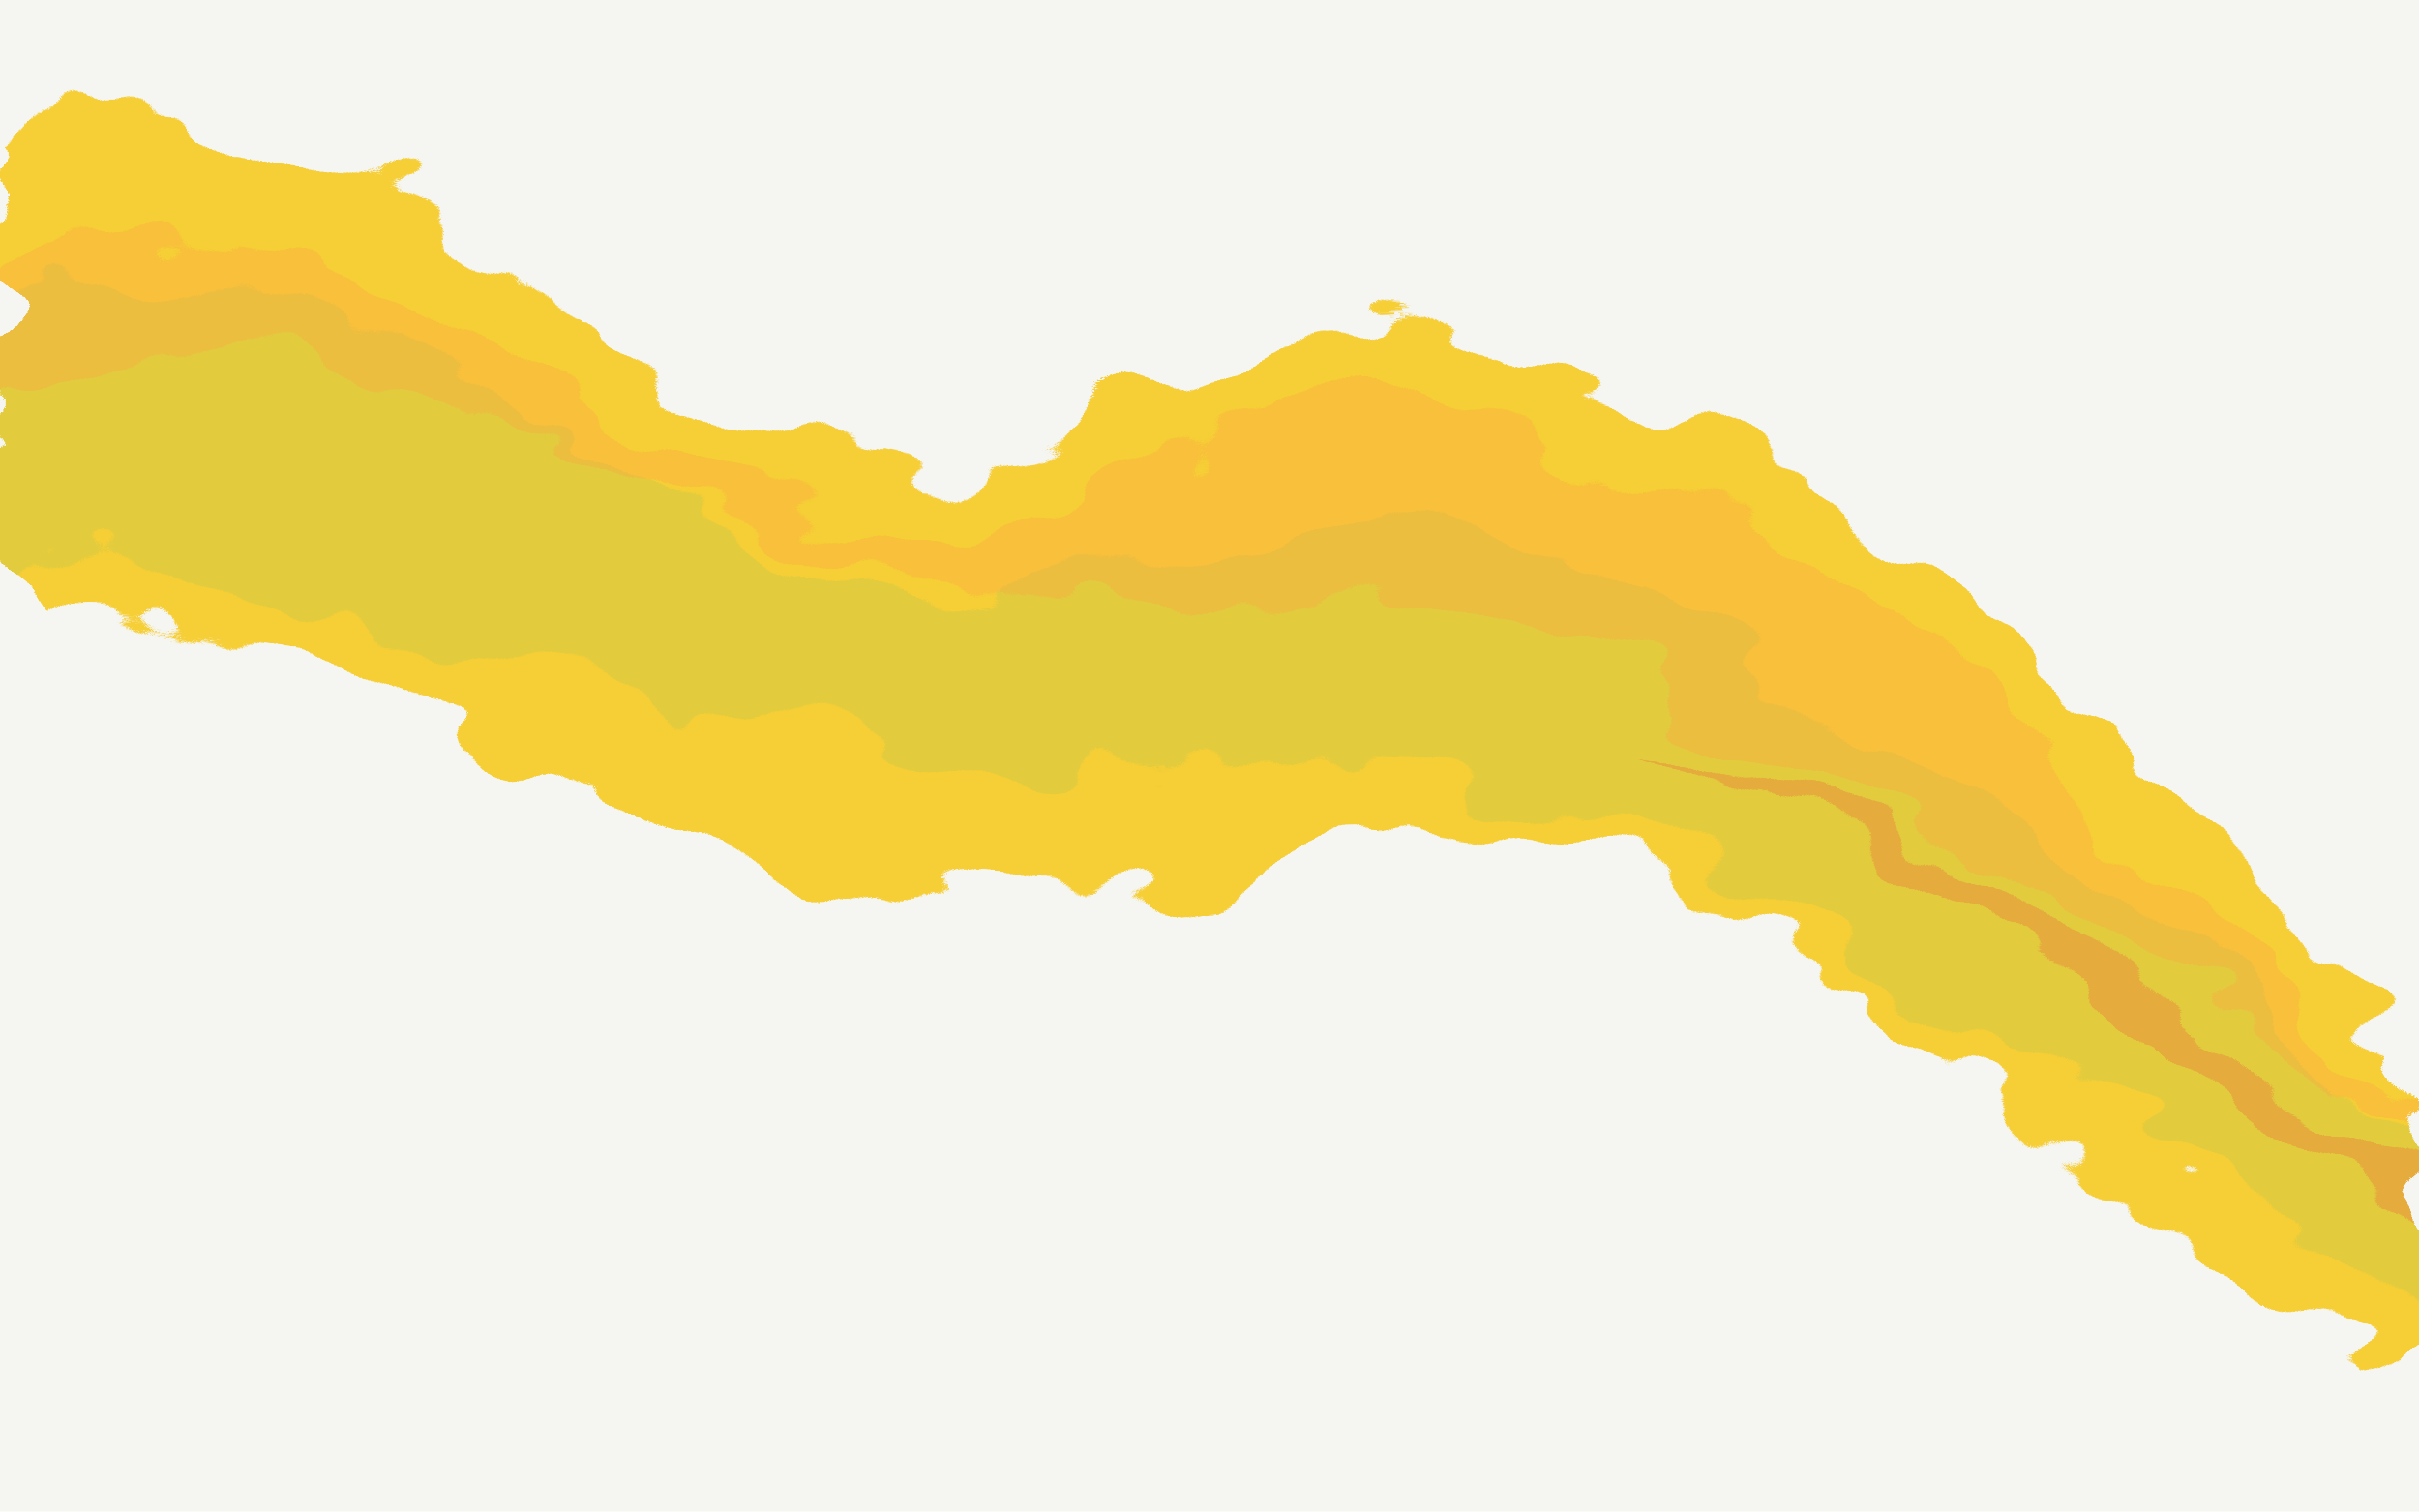
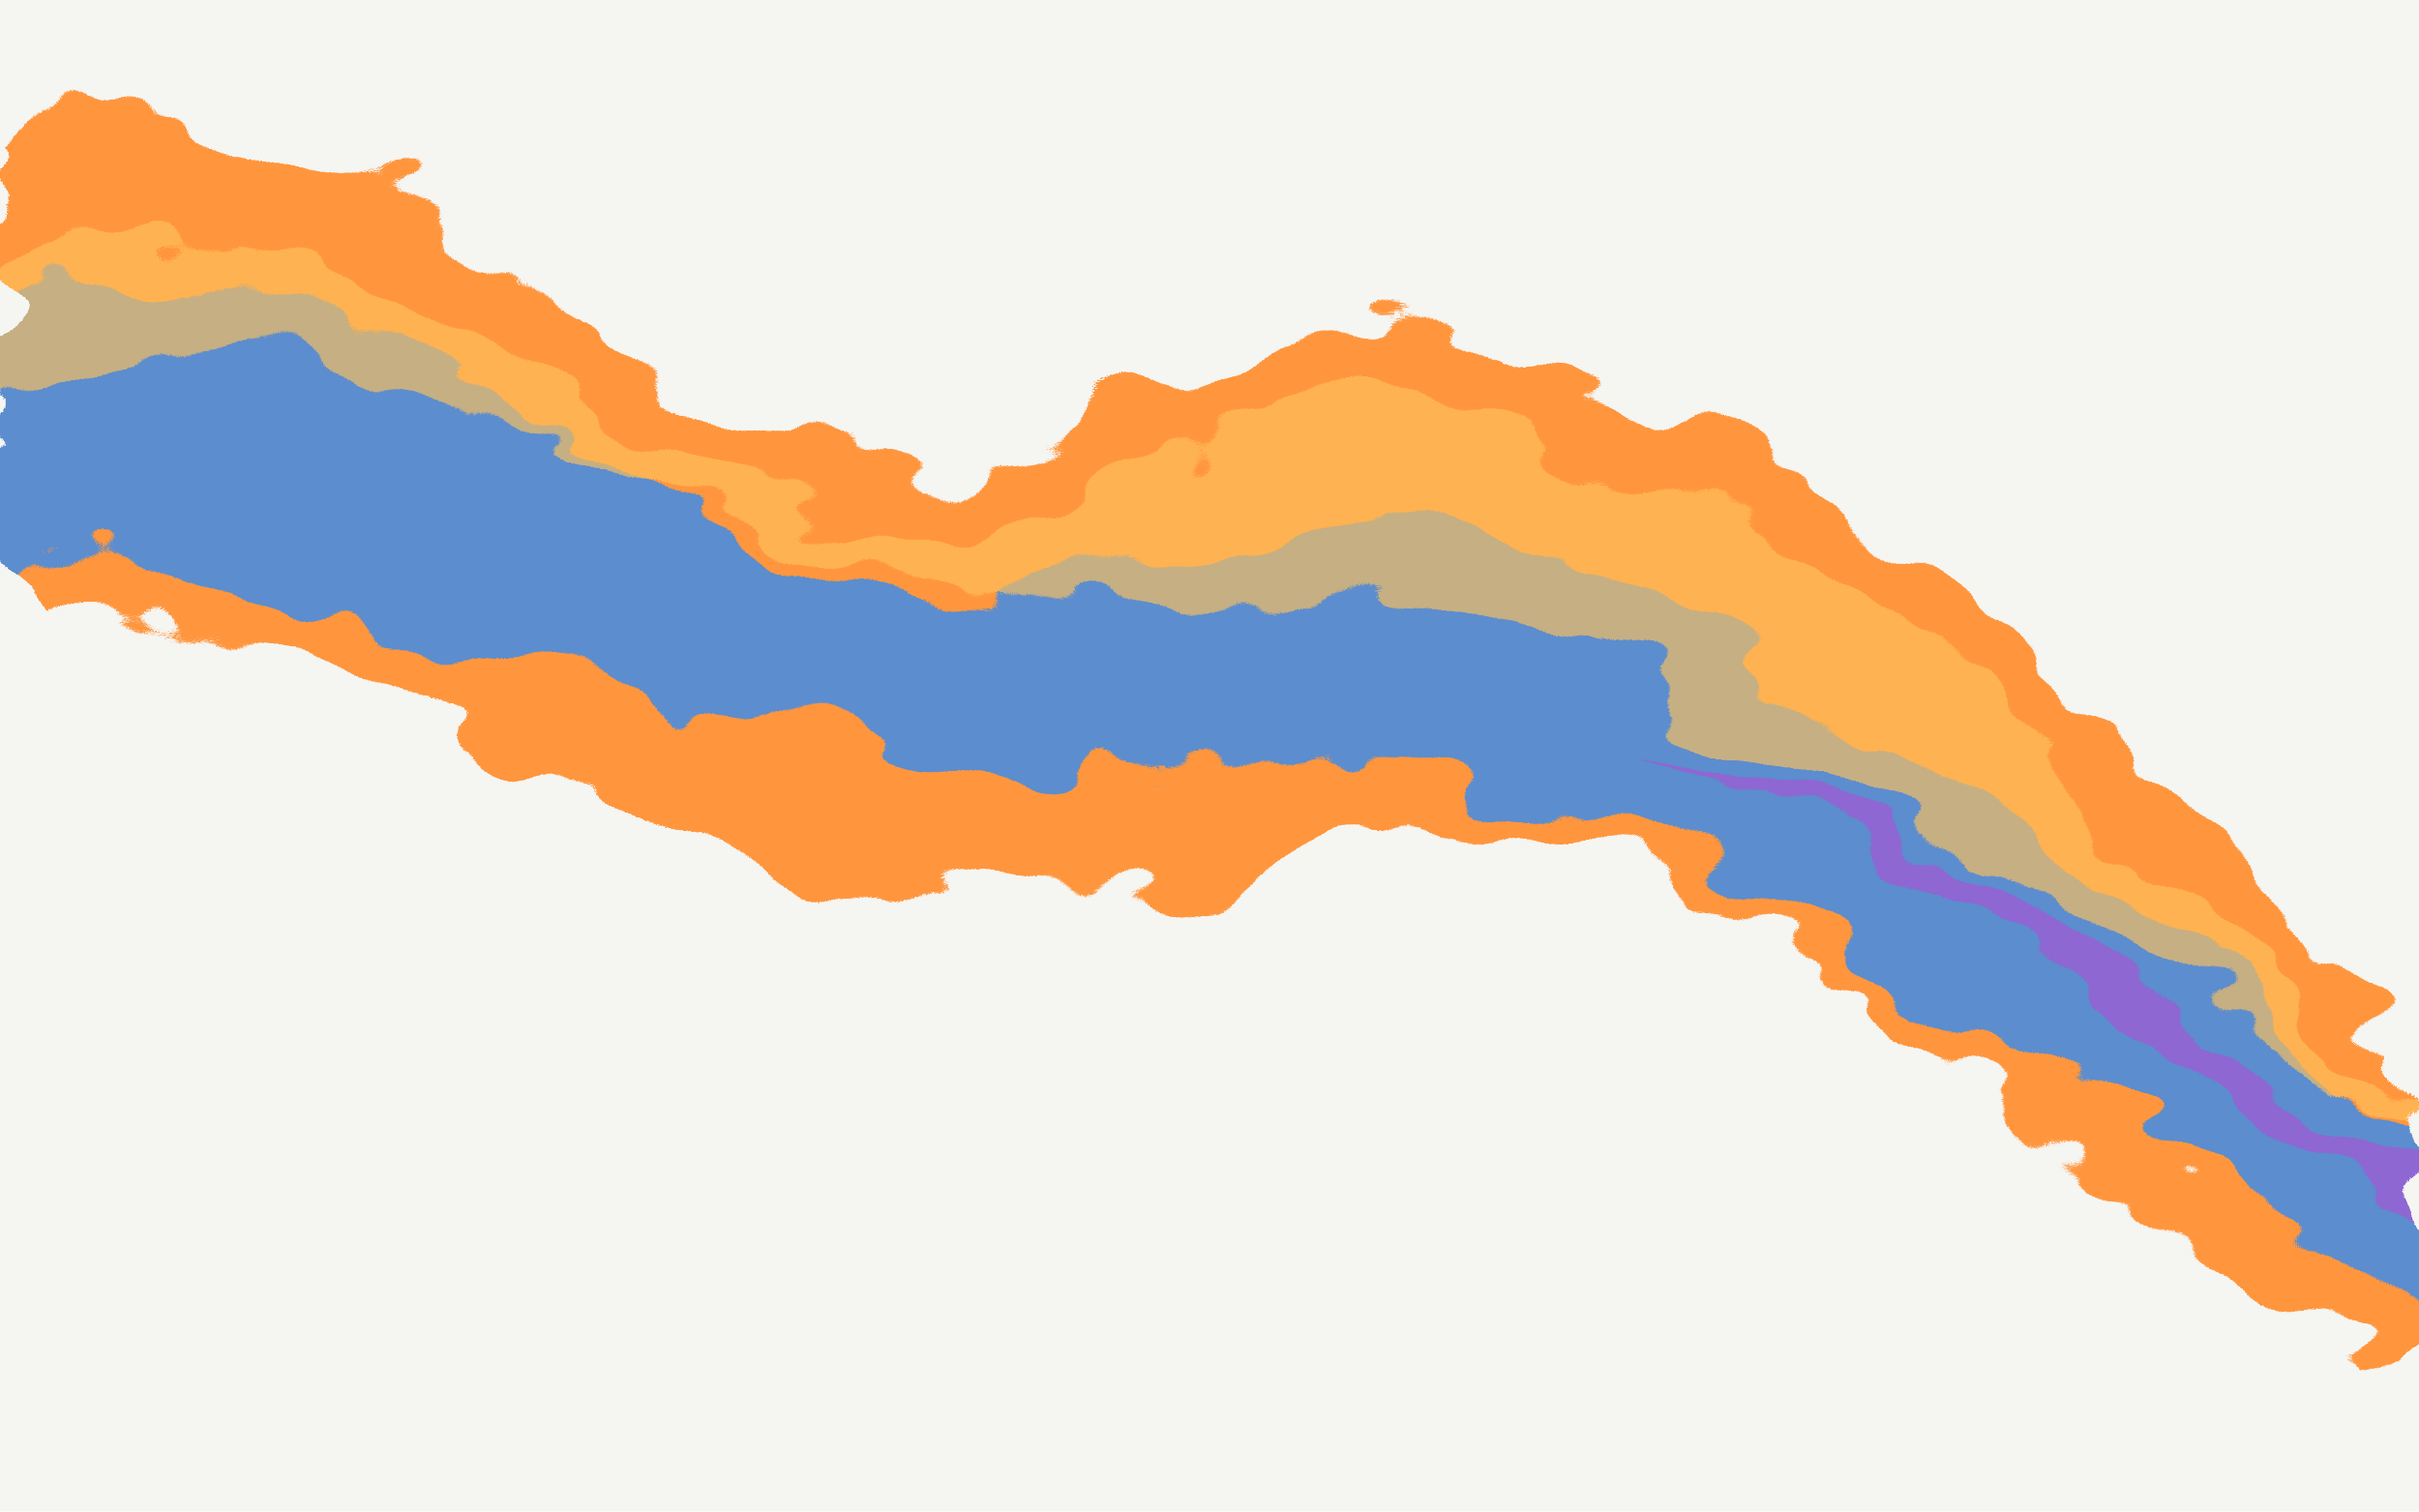
<svg xmlns="http://www.w3.org/2000/svg" viewBox="0 0 1440 900">
  <defs>
    <filter id="ink">
      <feTurbulence type="fractalNoise" baseFrequency=".009 .015" numOctaves="3" seed="8" result="noise" />
      <feDisplacementMap in="SourceGraphic" in2="noise" scale="90" xChannelSelector="R" yChannelSelector="G" />
    </filter>
  </defs>
  <path fill="#f5f5f2" d="M0 0h1440v900H0z" />
  <g filter="url(#ink)">
-     <path fill="#f6ce36" d="M-120 160C230-130 410 410 650 250S1130 310 1560 730L1420 810C1080 600 970 430 710 520S170 290-60 390Z" />
-     <path fill="#a2c656" opacity=".24" d="M-120 230C230 0 410 460 650 340S1130 410 1560 770L1440 790C1030 530 970 450 710 460S170 300-60 360Z" />
-     <path fill="#ffa144" opacity=".32" d="M-50 180C230 20 430 430 660 280S1140 390 1500 700C1020 420 980 350 690 360S220 120-50 260Z" />
-     <path fill="#ef5539" opacity=".28" d="M980 440C1150 470 1300 610 1470 720L1450 735C1270 630 1150 500 980 440Z" />
+     <path fill="#ff963e" d="M-120 160C230-130 410 410 650 250S1130 310 1560 730L1420 810C1080 600 970 430 710 520S170 290-60 390Z" />
+     <path fill="#408ce8" opacity=".85" d="M-120 230C230 0 410 460 650 340S1130 410 1560 770L1440 790C1030 530 970 450 710 460S170 300-60 360Z" />
+     <path fill="#ffc15b" opacity=".65" d="M-50 180C230 20 430 430 660 280S1140 390 1500 700C1020 420 980 350 690 360S220 120-50 260Z" />
+     <path fill="#9760d4" opacity=".85" d="M980 440C1150 470 1300 610 1470 720L1450 735C1270 630 1150 500 980 440Z" />
  </g>
</svg>
